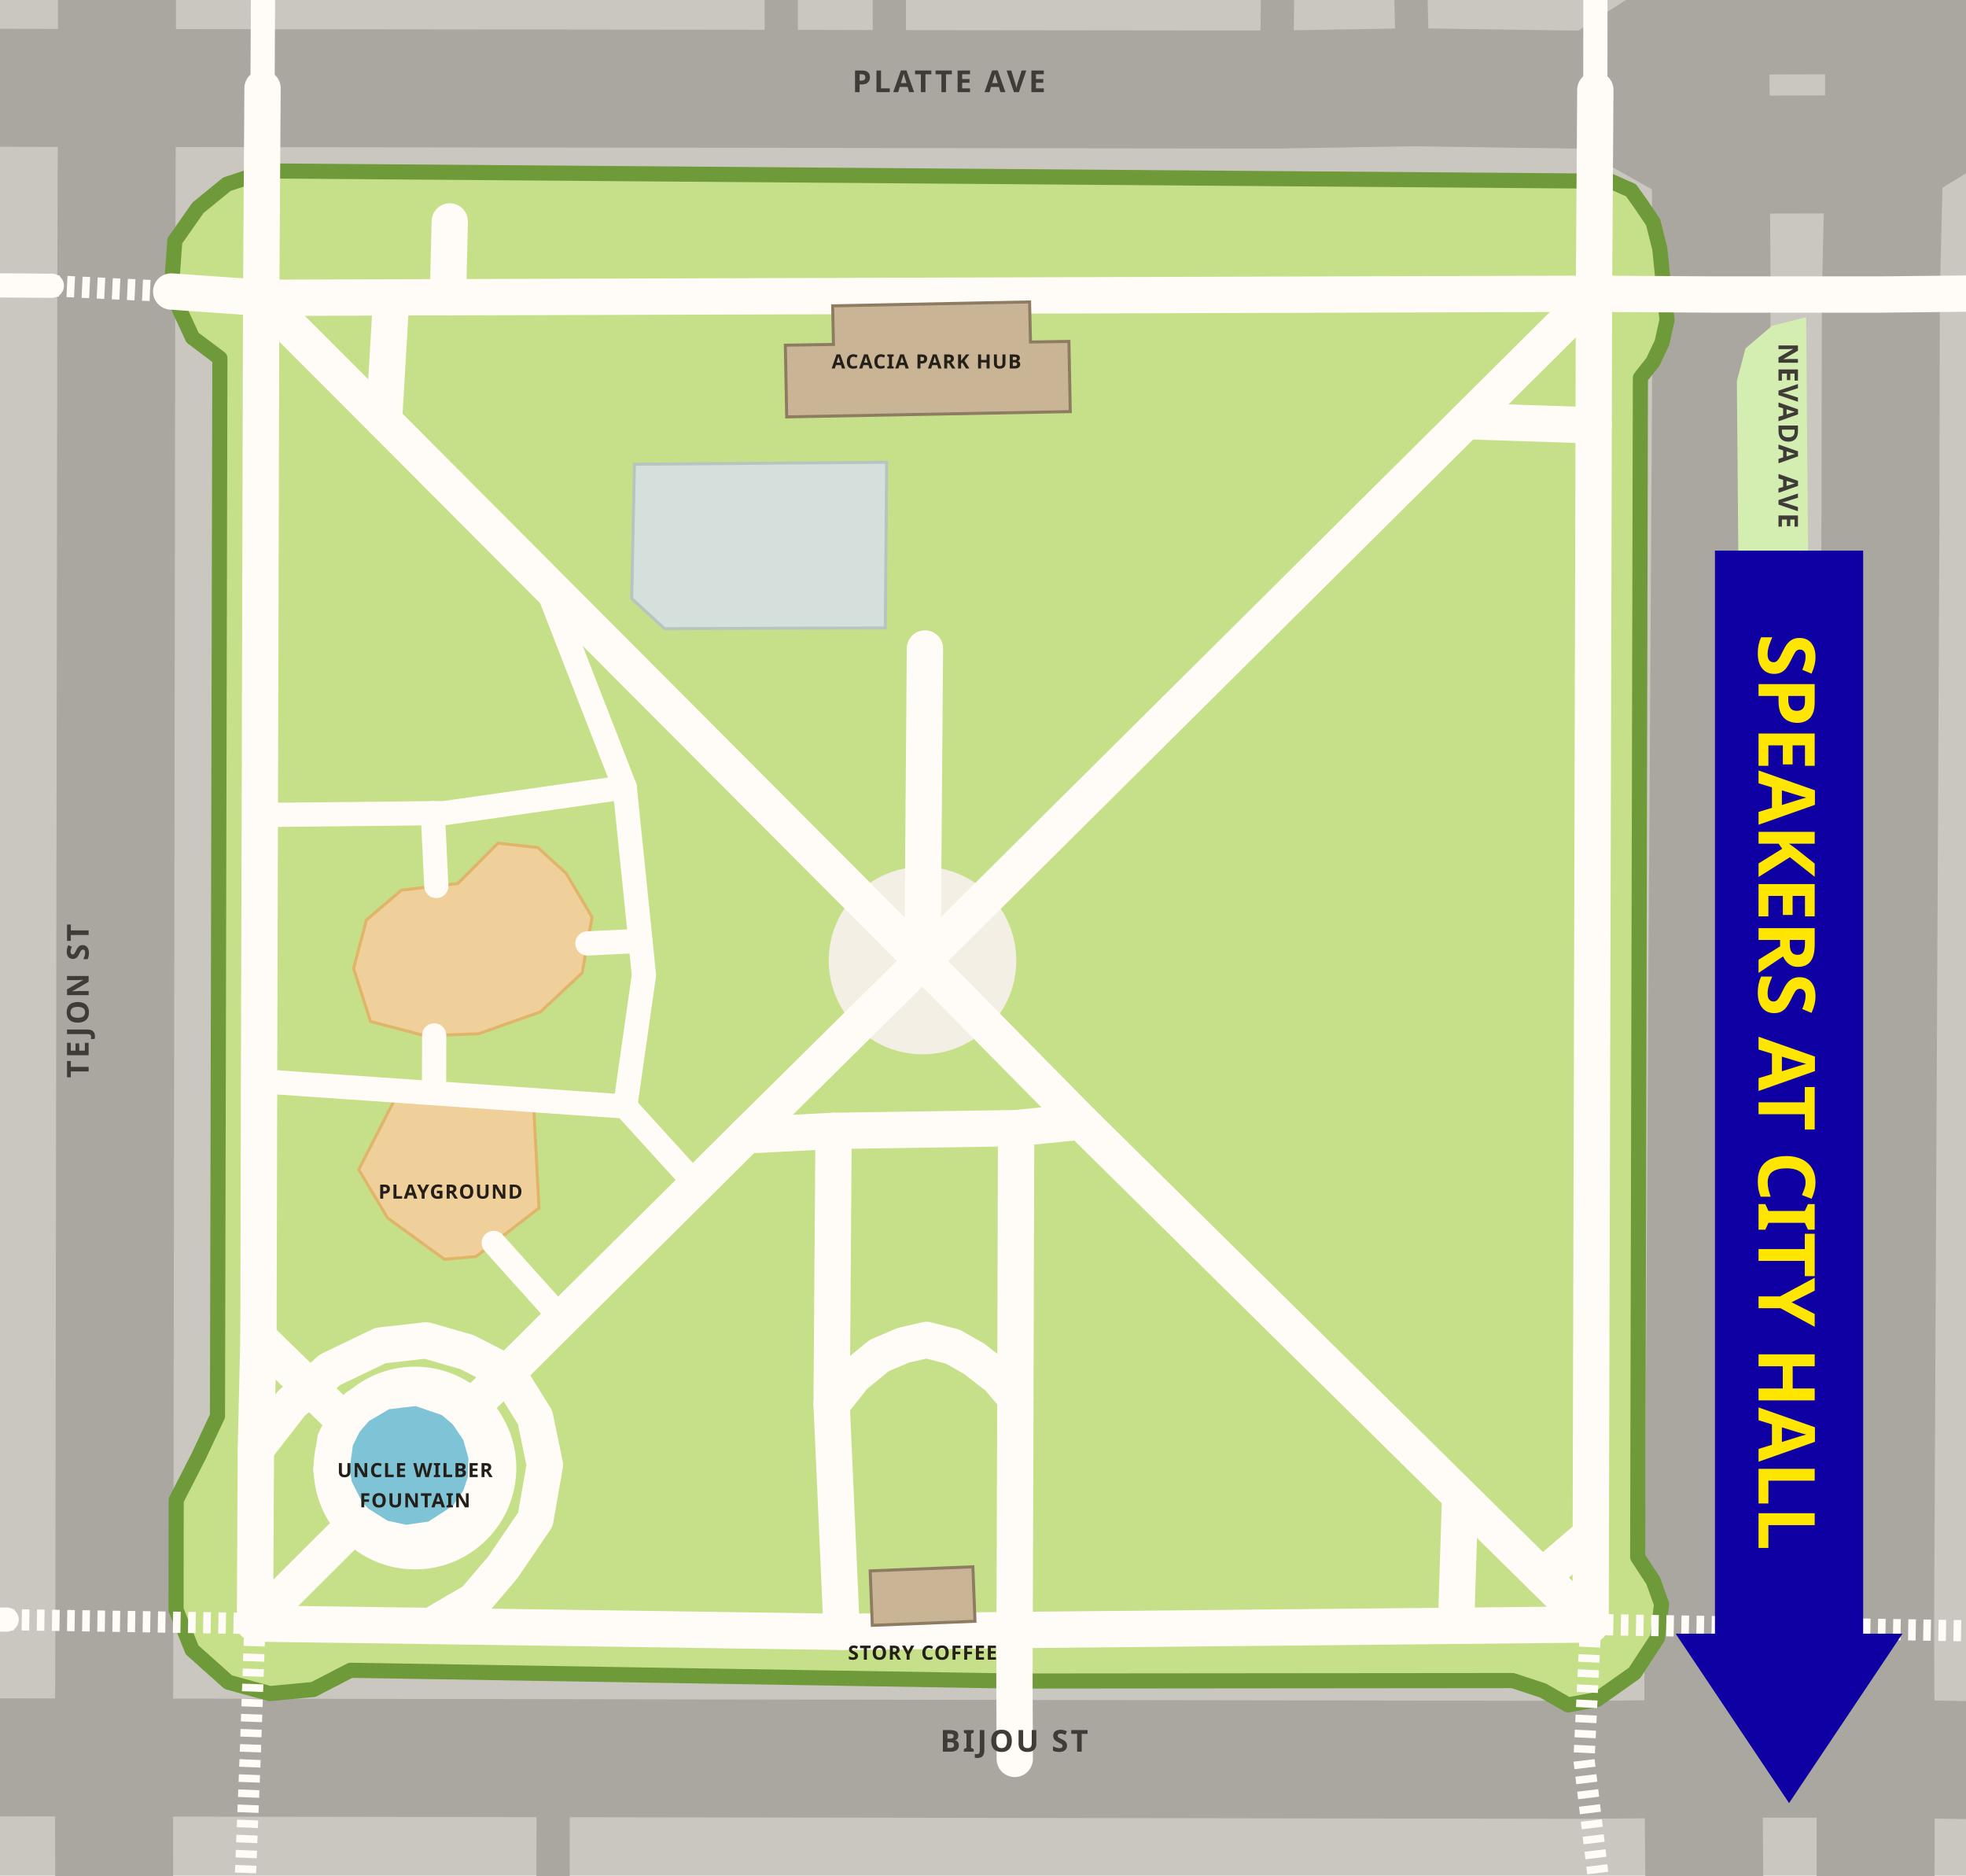
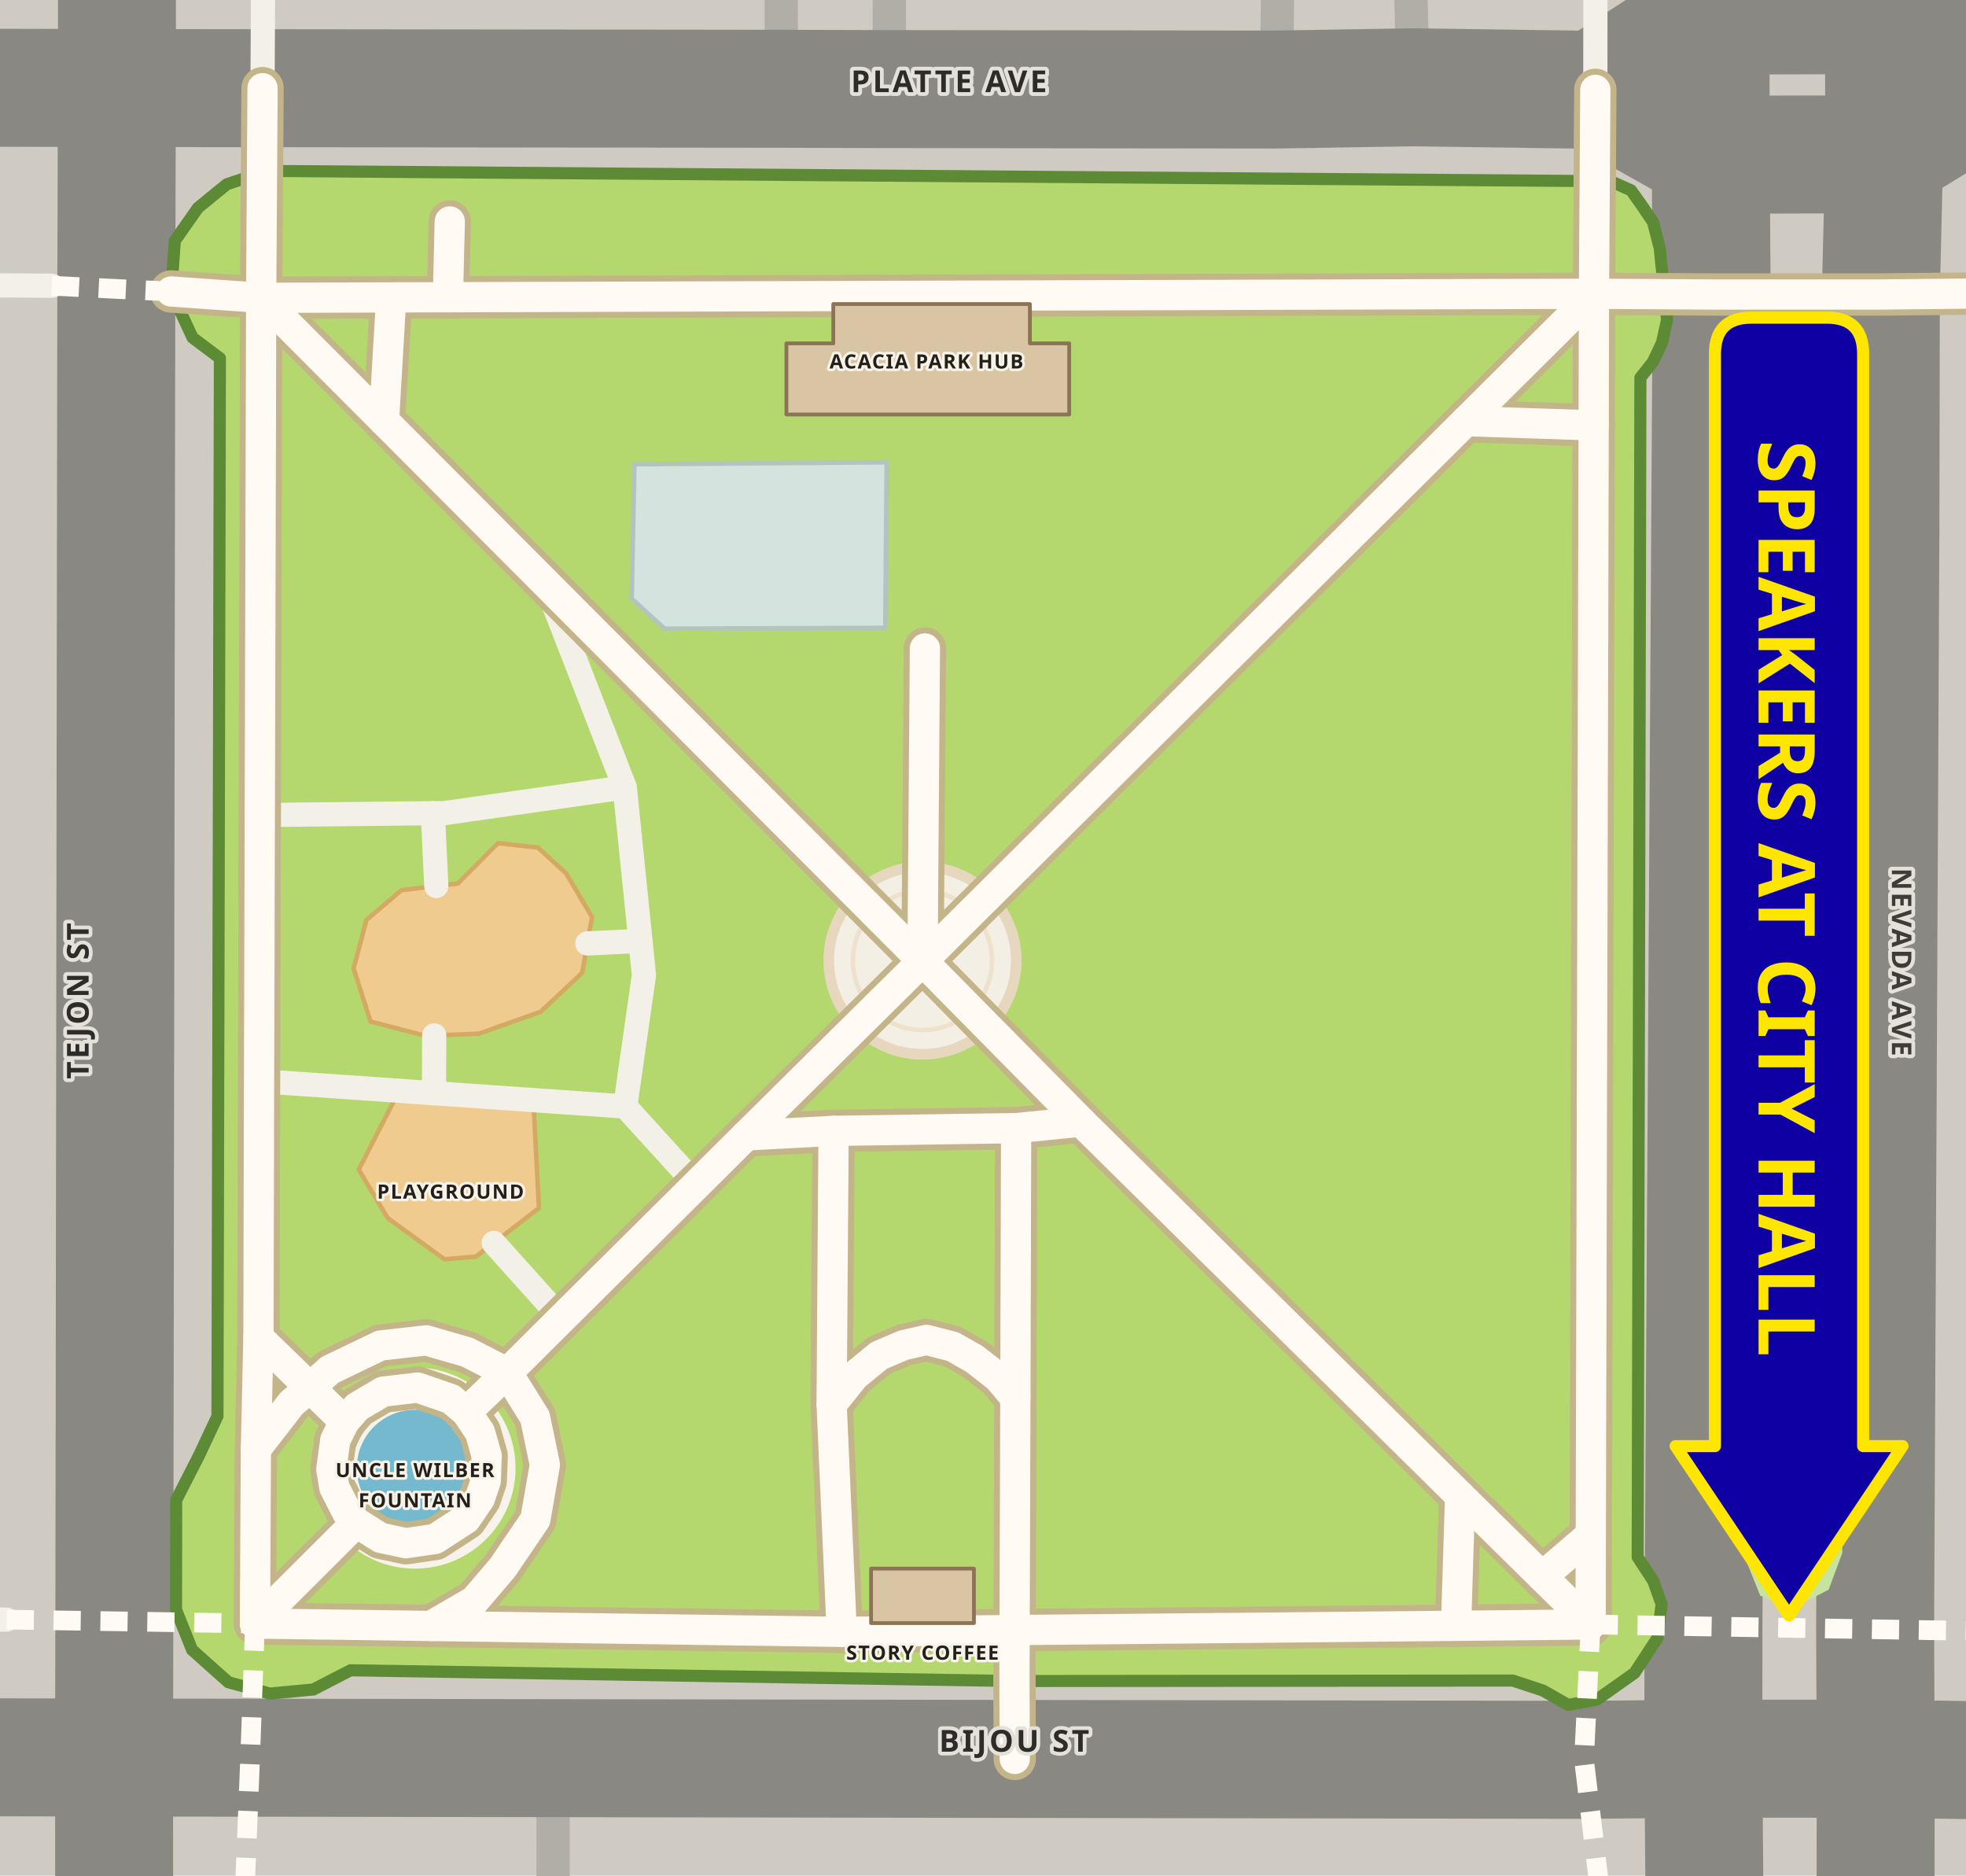
<svg xmlns="http://www.w3.org/2000/svg" viewBox="-120 -120 1300 1240" width="1300" height="1240">
-   <g id="Background" fill="#c9c7bf">
+   <g id="Background" fill="#cfcbc2">
    <rect x="-120" y="-120" width="1300" height="1240" />
  </g>
-   <g id="Buildings-around-park" fill="#c9c7bf">
+   <g id="Buildings-around-park" fill="#cfcbc2">
    <path d="M1237.3,1167.4L1235.4,1417.6L1571.0,1420.2L1570.7,1460.3L1602.3,1460.5L1602.6,1423.4L1628.1,1423.6L1628.9,1314.5L1669.9,1314.9L1668.9,1435.0L1698.3,1435.2L1697.9,1487.1L2069.6,1490.0L2072.0,1155.4L1669.0,1152.4L1668.1,1277.9L1627.4,1277.7L1628.3,1151.9L1440.0,1150.5L1439.8,1168.9L1237.3,1167.4Z" />
    <path d="M-543.0,1259.0L-543.2,1294.1L-450.6,1294.6L-450.4,1259.5L-543.0,1259.0Z" />
    <path d="M1232.7,222.0L1232.2,276.4L1365.4,278.0L1365.6,361.7L1430.6,362.4L1430.9,322.7L1461.6,323.8L1461.1,227.7L1419.8,226.2L1417.0,100.7L1363.6,100.2L1363.2,222.8L1232.7,222.0Z" />
    <path d="M-545.2,1321.4L-545.7,1361.0L-465.8,1362.0L-465.3,1322.4L-545.2,1321.4Z" />
    <path d="M1228.5,939.0L1627.6,932.1L1626.5,755.2L1614.8,755.1L1615.6,720.6L1615.6,696.9L1604.9,697.1L1605.0,675.4L1621.1,675.2L1624.6,402.2L1626.8,211.9L1524.4,212.0L1523.3,404.5L1375.3,407.1L1337.1,407.6L1235.3,407.3L1236.8,473.9L1227.0,473.5L1228.3,684.1L1228.5,939.0Z" />
    <path d="M-706.9,297.5L-706.6,406.7L-587.6,406.3L-587.5,429.1L-586.5,744.9L-586.8,777.2L-642.8,777.3L-689.5,777.5L-732.2,777.6L-778.1,777.8L-819.3,777.8L-983.6,777.8L-983.6,751.4L-983.6,699.5L-983.5,588.8L-983.2,492.4L-982.8,396.1L-983.0,297.7L-866.5,297.9L-706.9,297.5Z" />
    <path d="M-519.7,247.4L-146.4,246.3L-146.4,289.4L-366.6,290.1L-519.6,290.5L-519.7,247.4Z" />
    <path d="M-515.7,826.4L-516.3,933.9L-547.4,933.7L-546.8,826.2L-515.7,826.4Z" />
    <path d="M-220.0,80.9L-146.4,81.0L-146.4,145.1L-220.2,145.1L-220.0,80.9Z" />
    <path d="M-460.6,720.8L-461.1,691.7L-535.7,693.6L-536.5,673.3L-146.2,672.6L-146.2,721.1L-460.6,720.8Z" />
    <path d="M-146.3,433.5L-458.9,431.7L-458.9,391.0L-146.3,391.7L-146.3,433.5Z" />
    <path d="M-356.5,543.5L-146.3,544.1L-146.3,577.1L-462.9,577.6L-482.9,577.1L-482.7,543.5L-356.5,543.5Z" />
    <path d="M-423.4,934.1L-423.5,826.5L-298.2,828.0L-298.5,869.2L-298.9,933.6L-423.4,934.1Z" />
    <path d="M-458.9,391.0L-458.9,355.0L-146.3,355.8L-146.3,391.7L-458.9,391.0Z" />
    <path d="M-459.8,776.5L-146.8,775.4L-146.6,827.7L-298.2,828.0L-423.5,826.5L-459.1,826.6L-459.8,776.5Z" />
    <path d="M-488.7,934.0L-516.3,933.9L-515.7,826.4L-488.1,826.5L-488.7,934.0Z" />
    <path d="M-146.3,433.5L-146.6,507.4L-544.3,505.1L-543.8,431.2L-458.9,431.7L-146.3,433.5Z" />
    <path d="M-706.8,275.4L-707.2,221.4L-708.4,81.2L-589.5,80.2L-587.9,274.4L-706.8,275.4Z" />
    <path d="M-207.7,869.2L-146.1,869.1L-146.0,933.9L-207.6,934.0L-207.7,869.2Z" />
    <path d="M-459.8,776.5L-460.6,720.8L-146.2,721.1L-146.8,775.4L-459.8,776.5Z" />
    <path d="M-274.3,934.0L-274.3,869.2L-207.7,869.2L-207.6,934.0L-274.3,934.0Z" />
    <path d="M-462.4,608.3L-462.9,577.6L-146.3,577.1L-146.2,607.8L-462.4,608.3Z" />
    <path d="M-298.9,933.6L-298.5,869.2L-274.3,869.2L-274.3,934.0L-298.9,933.6Z" />
    <path d="M-536.5,673.3L-536.6,650.4L-461.7,650.2L-462.4,608.3L-146.2,607.8L-146.2,672.6L-536.5,673.3Z" />
    <path d="M-146.4,185.3L-220.1,185.3L-220.2,145.1L-146.4,145.1L-146.4,185.3Z" />
    <path d="M-458.9,355.0L-516.7,356.1L-516.8,306.3L-366.4,304.5L-366.6,290.1L-146.4,289.4L-146.3,355.8L-458.9,355.0Z" />
    <path d="M-519.7,247.4L-520.5,186.1L-347.5,185.5L-295.9,185.3L-220.1,185.3L-146.4,185.3L-146.4,246.3L-519.7,247.4Z" />
    <path d="M-356.4,507.2L-146.6,507.4L-146.3,544.1L-356.5,543.5L-356.4,507.2Z" />
    <path d="M-488.1,826.5L-459.1,826.6L-459.4,934.1L-488.7,934.0L-488.1,826.5Z" />
    <path d="M-207.7,869.2L-274.3,869.2L-298.5,869.2L-298.2,828.0L-146.6,827.7L-146.1,869.1L-207.7,869.2Z" />
    <path d="M-295.9,185.3L-347.5,185.5L-347.0,80.2L-295.6,80.7L-295.9,185.3Z" />
    <path d="M-295.6,80.7L-220.0,80.9L-220.2,145.1L-220.1,185.3L-295.9,185.3L-295.6,80.7Z" />
    <path d="M-459.4,934.1L-459.1,826.6L-423.5,826.5L-423.4,934.1L-459.4,934.1Z" />
    <path d="M-149.0,1514.0L-148.9,1626.8L-443.2,1628.2L-443.7,1514.8L-149.0,1514.0Z" />
    <path d="M-277.8,1152.9L-277.6,1207.1L-277.4,1260.4L-331.2,1260.5L-331.4,1241.3L-331.5,1152.9L-277.8,1152.9Z" />
    <path d="M-331.2,1260.5L-277.4,1260.4L-148.3,1260.1L-147.6,1308.9L-294.7,1309.1L-294.5,1293.7L-398.2,1293.8L-398.2,1260.8L-331.2,1260.5Z" />
    <path d="M-331.4,1241.3L-358.8,1241.3L-358.9,1153.0L-331.5,1152.9L-331.4,1241.3Z" />
    <path d="M-147.6,1308.9L-147.5,1362.9L-294.5,1363.2L-294.7,1309.1L-147.6,1308.9Z" />
    <path d="M-544.5,1152.8L-459.6,1153.1L-460.0,1241.2L-503.8,1241.0L-503.7,1221.8L-544.8,1221.7L-544.5,1152.8Z" />
    <path d="M-383.7,1421.2L-147.4,1420.7L-147.7,1465.6L-534.8,1466.1L-534.8,1433.2L-459.2,1433.1L-459.2,1420.7L-383.7,1421.2Z" />
    <path d="M-149.0,1514.0L-443.7,1514.8L-533.7,1514.9L-534.8,1466.1L-147.7,1465.6L-149.0,1514.0Z" />
    <path d="M-277.6,1207.1L-277.4,1260.4L-148.3,1260.1L-148.4,1206.8L-277.6,1207.1Z" />
    <path d="M-147.4,1420.7L-383.7,1421.2L-383.9,1363.4L-294.5,1363.2L-147.5,1362.9L-147.4,1420.7Z" />
    <path d="M-148.4,1206.8L-277.6,1207.1L-277.8,1152.9L-148.7,1152.3L-148.4,1206.8Z" />
    <path d="M-358.9,1153.0L-358.8,1241.3L-460.0,1241.2L-459.6,1153.1L-358.9,1153.0Z" />
    <path d="M232.5,1242.0L65.4,1242.1L65.4,1294.9L219.0,1295.0L232.4,1294.6L232.5,1242.0Z" />
    <path d="M315.6,1149.4L314.9,1312.1L371.4,1314.1L372.6,1151.2L315.6,1149.4Z" />
    <path d="M869.7,1292.1L869.6,1327.3L920.9,1327.1L921.0,1303.1L921.0,1292.7L869.7,1292.1Z" />
    <path d="M231.9,1203.6L65.5,1203.9L65.4,1242.1L232.5,1242.0L231.9,1203.6Z" />
    <path d="M372.6,1151.2L371.4,1314.1L461.6,1314.2L462.8,1334.8L490.9,1334.2L490.3,1150.7L372.6,1151.2Z" />
    <path d="M708.3,1149.3L663.8,1149.0L662.5,1534.8L707.1,1534.9L708.3,1149.3Z" />
    <path d="M65.4,1450.1L65.3,1537.1L304.8,1538.7L305.3,1451.6L65.4,1450.1Z" />
    <path d="M490.3,1150.7L490.9,1334.2L497.7,1534.6L557.6,1534.8L558.9,1148.4L490.3,1150.7Z" />
    <path d="M218.5,1365.7L218.9,1335.7L65.4,1335.5L65.4,1364.5L218.5,1365.7Z" />
    <path d="M231.7,1150.9L65.5,1151.3L65.5,1203.9L231.9,1203.6L231.7,1150.9Z" />
    <path d="M612.0,1148.7L558.9,1148.4L557.6,1534.8L610.7,1534.8L612.0,1148.7Z" />
    <path d="M285.4,1312.1L314.9,1312.1L315.6,1149.4L254.9,1149.2L254.3,1274.8L263.8,1274.8L263.7,1296.5L285.4,1296.5L285.4,1312.1Z" />
    <path d="M869.6,1362.3L869.7,1467.6L920.9,1467.4L920.9,1362.2L869.6,1362.3Z" />
    <path d="M869.6,1327.3L869.6,1362.3L920.9,1362.2L920.9,1327.1L869.6,1327.3Z" />
    <path d="M65.4,1409.0L305.5,1410.3L305.8,1365.9L218.5,1365.7L65.4,1364.5L65.4,1409.0Z" />
    <path d="M870.1,1260.0L869.7,1292.1L921.0,1292.7L921.1,1259.9L870.1,1260.0Z" />
    <path d="M743.9,1149.2L742.8,1535.0L783.8,1535.1L783.4,1149.3L743.9,1149.2Z" />
    <path d="M783.4,1149.3L783.8,1535.1L828.6,1535.0L830.0,1149.7L783.4,1149.3Z" />
    <path d="M610.7,1534.8L662.5,1534.8L663.8,1149.0L612.0,1148.7L610.7,1534.8Z" />
    <path d="M869.7,1467.6L869.4,1535.1L920.8,1535.2L920.9,1467.4L869.7,1467.6Z" />
    <path d="M65.4,1335.5L218.9,1335.7L219.0,1295.0L65.4,1294.9L65.4,1335.5Z" />
    <path d="M830.0,1149.7L828.6,1535.0L869.4,1535.1L869.7,1467.6L869.6,1362.3L869.6,1327.3L869.7,1292.1L870.1,1260.0L869.8,1149.8L830.0,1149.7Z" />
    <path d="M65.4,1450.1L305.3,1451.6L305.5,1410.3L65.4,1409.0L65.4,1450.1Z" />
    <path d="M870.1,1260.0L921.1,1259.9L921.0,1149.8L869.8,1149.8L870.1,1260.0Z" />
    <path d="M921.0,1149.8L869.8,1149.8L830.0,1149.7L783.4,1149.3L743.9,1149.2L742.8,1535.0L783.8,1535.1L828.6,1535.0L869.4,1535.1L920.8,1535.2L920.9,1467.4L920.9,1362.2L920.9,1327.1L921.0,1303.1L921.0,1292.7L921.1,1259.9L921.0,1149.8Z" />
    <path d="M-146.4,185.3L-146.4,246.3L-146.4,289.4L-366.6,290.1L-519.6,290.5L-519.7,247.4L-520.5,186.1L-347.5,185.5L-295.9,185.3L-220.1,185.3L-146.4,185.3Z" />
    <path d="M-148.7,1152.3L-148.4,1206.8L-148.3,1260.1L-277.4,1260.4L-331.2,1260.5L-331.4,1241.3L-358.8,1241.3L-460.0,1241.2L-503.8,1241.0L-503.7,1221.8L-544.8,1221.7L-544.5,1152.8L-459.6,1153.1L-358.9,1153.0L-331.5,1152.9L-277.8,1152.9L-148.7,1152.3Z" />
    <path d="M-547.4,933.7L-546.8,826.2L-515.7,826.4L-488.1,826.5L-459.1,826.6L-423.5,826.5L-423.4,934.1L-459.4,934.1L-488.7,934.0L-516.3,933.9L-547.4,933.7Z" />
  </g>
-   <g id="Driveways" fill="none" stroke="#a9a79f" stroke-width="22" stroke-linecap="round">
+   <g id="Driveways" fill="none" stroke="#b0aea6" stroke-width="22" stroke-linecap="round">
    <path d="M1639.4,1417.4L1639.6,1500.8L1639.8,1569.4L1640.0,1633.0L1639.6,1714.0L1641.0,2025.0L1641.4,2119.2L1641.1,2212.7" />
    <path d="M1641.8,-62.5L1646.5,74.5L1649.2,720.1L1647.4,955.7L1647.7,1044.3" />
    <path d="M396.4,-620.5L396.4,-193.9L396.7,-61.3" />
    <path d="M724.1,-60.8L725.5,-193.6L725.3,-233.8" />
    <path d="M468.0,-229.5L468.0,-194.1L468.1,-61.1" />
    <path d="M814.4,-62.3L812.0,-162.1L829.4,-192.9L862.3,-235.2" />
    <path d="M-399.8,137.1L-574.3,137.4" />
    <path d="M-45.4,1554.2L44.5,1554.5L335.8,1555.5L485.8,1556.1L599.6,1556.4L935.5,1558.2L1001.3,1557.2" />
    <path d="M476.7,1453.4L332.3,1453.9" />
    <path d="M331.8,1346.8L245.8,1346.4L244.4,1151.6L245.7,1137.4L245.8,1042.3" />
    <path d="M335.8,1555.5L332.3,1453.9L331.8,1346.8" />
    <path d="M446.4,1348.1L331.8,1346.8" />
    <path d="M1571.9,1044.4L1555.0,1085.9L1529.0,1100.3L1354.2,1099.8L1327.6,1086.2L1301.5,1044.0" />
    <path d="M1639.6,1500.8L2081.2,1501.9L2175.7,1502.1" />
    <path d="M-574.0,-62.6L-573.9,65.4L-574.3,137.4L-574.1,429.1L-574.5,744.9L-575.2,950.2L-575.4,1041.0" />
    <path d="M-574.0,-62.6L-573.8,-196.2L-573.5,-484.0L-573.3,-581.9L-573.1,-749.0L-571.6,-1090.6L-572.5,-1177.3" />
    <path d="M-660.6,429.4L-587.5,429.1" />
    <path d="M-587.5,429.1L-574.1,429.1" />
  </g>
-   <g id="Streets" fill="none" stroke="#a9a79f" stroke-width="78" stroke-linecap="round" stroke-linejoin="round">
+   <g id="Streets" fill="none" stroke="#8a8882" stroke-width="78" stroke-linecap="round" stroke-linejoin="round">
    <path d="M-42.7,-61.8L-42.6,-195.0L-41.8,-620.0L-41.1,-1084.1L-40.9,-1176.1L-40.6,-1273.5L-40.3,-1581.2L-40.2,-1626.6L-40.1,-1713.0L-40.0,-1756.0L-39.4,-1884.7L-39.7,-1919.9L-37.8,-1959.6L-39.0,-2156.1L-39.2,-2248.4L-38.7,-2341.9L-37.1,-3229.9L-37.4,-3298.0" />
    <path d="M934.9,-60.6L814.4,-62.3" />
    <path d="M934.9,-60.6L1011.2,-17.7" />
    <path d="M1197.8,-62.1L1125.8,-110.0" />
    <path d="M1120.3,1042.6L1119.9,957.1L1123.4,231.8" />
    <path d="M1197.8,-62.1L1641.8,-62.5L1827.6,-62.6L1877.6,-62.6" />
    <path d="M1120.3,1042.6L1006.3,1042.7" />
    <path d="M1125.9,-18.0L1197.8,-62.1" />
    <path d="M1125.9,-18.0L1125.8,-110.0" />
    <path d="M1125.8,-110.0L1011.0,-109.7" />
    <path d="M1125.8,-110.0L1122.9,-192.8L1130.7,-953.0" />
    <path d="M1011.0,-109.7L1011.2,-17.7" />
    <path d="M1011.0,-109.7L934.9,-60.6" />
    <path d="M1011.2,-17.7L1125.9,-18.0" />
    <path d="M1011.2,-17.7L1011.8,74.7L1006.4,955.2L1006.3,1042.7" />
    <path d="M1006.3,1042.7L927.4,1043.4L551.0,1042.8L245.8,1042.3L45.4,1042.0L-44.6,1041.9L-136.6,1041.7L-575.4,1041.0" />
    <path d="M2176.6,1045.4L2082.3,1045.3L1882.1,1043.3L1647.7,1044.3L1571.9,1044.4L1301.5,1044.0L1201.9,1043.9L1120.3,1042.6" />
    <path d="M-131.9,-62.0L-404.7,-62.4" />
    <path d="M-574.0,-62.6L-721.0,-62.7" />
    <path d="M1123.4,231.8L1123.7,74.7L1125.9,-18.0" />
    <path d="M1005.5,-292.2L1007.5,-193.0L1011.0,-109.7" />
    <path d="M814.4,-62.3L724.1,-60.8L554.4,-61.0L468.1,-61.1L396.7,-61.3L53.6,-61.7L-42.7,-61.8" />
    <path d="M1006.3,1042.7L1007.1,1139.5L1001.3,1557.2" />
    <path d="M1120.0,1876.9L1120.2,1139.2L1120.3,1042.6" />
    <path d="M-404.7,-62.4L-574.0,-62.6" />
    <path d="M-46.4,2115.7L-46.2,2022.5L-45.4,1554.2L-44.5,1136.8L-44.6,1041.9L-44.4,951.8L-43.1,71.0L-42.7,-61.8" />
    <path d="M-42.7,-61.8L-131.9,-62.0" />
  </g>
-   <g id="Park-grass" fill="#c6e08a" stroke="#6f9a3a" stroke-width="10" stroke-linejoin="round">
+   <g id="Park-grass" fill="#b5d86e" stroke="#5d8a34" stroke-width="8" stroke-linejoin="round">
    <path d="M56.6,-7.0L945.0,-0.2L958.5,5.8L965.0,14.9L973.1,26.9L977.5,44.3L982.3,91.6L979.0,106.5L973.0,119.2L964.7,129.7L962.9,909.4L973.2,925.1L978.7,940.5L976.0,962.8L960.8,986.0L935.9,1003.6L916.9,1007.1L900.3,997.6L880.3,991.0L550.8,991.3L111.8,984.2L87.2,996.9L58.4,999.6L31.0,992.1L7.0,970.7L-3.6,944.2L-3.5,871.7L11.4,842.6L23.8,816.2L25.4,116.8L7.3,103.2L-6.8,72.7L-4.4,39.2L10.9,17.4L30.0,1.8L56.6,-7.0Z" />
  </g>
-   <g id="Nevada-median" fill="#d4edb0">
+   <g id="Nevada-median" fill="#c6e4a0">
    <path d="M1034.9,912.4L1043.9,934.8L1065.3,943.3L1089.2,930.9L1098.2,906.6L1096.5,323.4L1075.6,249.3L1074.3,89.7L1051.7,95.4L1034.2,110.3L1028.5,131.8L1034.9,912.4Z" />
  </g>
-   <g id="Center-plaza" fill="#f4efe4">
+   <g id="Center-plaza" fill="#f4efe4" stroke="#e6d7be" stroke-width="7">
    <circle cx="490.0" cy="515.0" r="62" />
-   </g>
-   <g id="Playground" fill="#f0d09a" stroke="#e0b56a" stroke-width="2">
+     <circle cx="490.0" cy="515.0" r="46" fill="none" stroke="#efe2cc" stroke-width="3" />
+   </g>
+   <g id="Playground" fill="#efcb90" stroke="#d4aa62" stroke-width="3" stroke-linejoin="round">
    <path d="M142.1,604.7L233.0,613.3L236.4,678.6L206.5,701.7L194.7,710.7L173.9,712.5L136.3,685.2L117.2,653.2L142.1,604.7Z" />
    <path d="M161.0,564.7L125.0,555.3L113.8,520.2L122.3,488.2L145.4,468.5L168.5,465.7L182.7,464.1L209.3,437.4L235.6,440.3L254.3,457.3L271.5,486.3L268.4,503.7L265.0,523.1L237.4,548.9L196.5,563.4L167.1,564.5L161.0,564.7Z" />
  </g>
-   <g id="Courts" fill="#d5e0dc" stroke="#b7c4c0" stroke-width="2">
+   <g id="Courts" fill="#d5e3df" stroke="#b3c4c0" stroke-width="3" stroke-linejoin="round">
    <path d="M299.5,186.9L466.3,185.6L465.4,295.1L319.4,295.6L297.7,275.7L299.5,186.9Z" />
  </g>
-   <g id="Fountain" fill="#7ec4d6" stroke="#fffcf7" stroke-width="10">
+   <g id="Fountain" fill="#74b9ce" stroke="#f7f3ea" stroke-width="9">
    <circle cx="154.4" cy="850.5" r="62" />
-   </g>
-   <g id="Sidewalks" fill="none" stroke="#fffcf7" stroke-width="16" stroke-linecap="round" stroke-linejoin="round">
+     <circle cx="154.4" cy="850.5" r="40" fill="none" stroke="#f7f3ea" stroke-width="3" />
+   </g>
+   <g id="Sidewalks" fill="none" stroke="#f3f0e8" stroke-width="16" stroke-linecap="round" stroke-linejoin="round">
    <path d="M1198.5,21.5L1199.0,73.9L1199.2,958.4L1201.9,1043.9L1202.0,1138.8L1202.7,1633.6L1203.1,1806.1L1203.4,2024.2" />
    <path d="M933.4,-1080.7L933.9,-780.6L935.5,-622.1L935.1,-536.3L938.3,-290.9L935.0,-193.1L934.9,-60.6" />
    <path d="M-1012.0,1135.6L-575.6,1136.3L-135.3,1136.9" />
    <path d="M-135.3,1136.9L-131.6,2022.7L-131.4,2061.2" />
    <path d="M-85.7,68.9L-131.1,68.6L-573.9,65.4L-785.6,63.9L-928.0,62.8L-1012.9,62.2L-1031.0,62.1" />
    <path d="M47.7,2021.8L44.5,1554.5L41.6,1136.7L245.7,1137.4L939.1,1139.8L935.5,1558.2L934.1,1738.7L931.8,2021.6" />
    <path d="M2084.7,68.5L1646.5,74.5L1199.0,73.9" />
    <path d="M2082.1,1143.5L1202.0,1138.8" />
    <path d="M1199.2,958.4L1647.4,955.7L1884.1,955.3L2082.7,953.3" />
    <path d="M-115.6,950.7L-137.2,950.7L-575.2,950.2L-826.8,949.8L-1008.1,949.7" />
    <path d="M-138.0,978.5L-137.2,950.7L-131.1,68.6" />
    <path d="M51.3,594.7L167.0,602.7L293.4,611.5L305.8,524.7L303.5,502.0L293.1,400.5L173.4,417.6L166.2,417.6L51.8,418.8" />
    <path d="M240.4,265.0L293.1,400.5" />
    <path d="M268.4,503.7L303.5,502.0" />
    <path d="M168.5,465.7L166.2,417.6" />
    <path d="M167.1,564.5L167.0,602.7" />
    <path d="M251.4,751.7L206.5,701.7" />
    <path d="M293.4,611.5L340.5,663.3" />
    <path d="M54.0,-141.0L53.6,-61.7" />
    <path d="M1198.0,-192.7L1197.9,-163.0" />
  </g>
-   <g id="Park-paths" fill="none" stroke="#fffcf7" stroke-width="24" stroke-linecap="round" stroke-linejoin="round">
-     <path d="M-6.8,72.7L52.7,76.9L133.9,158.2L240.4,265.0L490.0,515.3L849.3,158.4L934.0,74.2L1011.8,74.7L1123.7,74.7L1199.0,73.9" />
-     <path d="M490.0,515.3L594.8,621.5L845.5,868.9L899.7,922.3L931.8,953.9" />
-     <path d="M490.0,515.3L373.4,630.6L340.5,663.3L251.4,751.7L215.4,787.5L188.4,813.5" />
-     <path d="M373.4,630.6L431.2,627.6L551.9,625.8L594.8,621.5" />
-     <path d="M551.9,625.8L551.4,804.1L550.9,957.6L550.8,991.3L551.0,1042.8" />
-     <path d="M431.2,627.6L429.9,808.4L436.6,958.8" />
-     <path d="M429.9,808.4L444.9,789.6L461.4,776.1L477.4,769.3L492.6,765.8L509.9,770.2L524.2,778.3L540.1,790.7L551.4,804.1" />
-     <path d="M52.7,76.9L138.7,76.6L176.2,76.5L934.0,74.2" />
-     <path d="M934.9,-60.6L934.0,74.2L933.8,161.2L931.9,894.7L931.8,953.9" />
-     <path d="M931.8,953.9L842.8,954.8L550.9,957.6L436.6,958.8L165.0,954.9L48.6,953.3" />
-     <path d="M48.6,953.3L49.2,838.0L50.9,764.2L51.3,594.7L51.8,418.8L52.7,76.9L53.6,-61.7" />
-     <path d="M490.0,515.3L491.6,308.7" />
-     <path d="M845.5,868.9L842.8,954.8" />
-     <path d="M177.4,26.4L176.2,76.5" />
-     <path d="M133.3,800.0L116.2,810.1L107.8,819.7L101.7,832.0L99.1,851.3L101.1,863.4L109.5,879.8L115.6,886.5L131.6,896.6L148.3,900.2L167.6,897.4L188.0,884.2L197.3,870.6L201.2,859.0L201.8,842.4L197.4,826.9L188.4,813.5L178.2,804.9L156.2,797.3L133.3,800.0Z" />
-     <path d="M933.8,161.2L849.3,158.4" />
-     <path d="M133.9,158.2L138.7,76.6" />
-     <path d="M50.9,764.2L85.0,797.4L107.8,819.7" />
-     <path d="M115.6,886.5L48.6,953.3" />
-     <path d="M165.0,954.9L193.7,938.2L212.4,916.3L234.0,884.5L240.3,848.4L233.8,817.0L215.4,787.5L188.9,773.9L161.8,766.1L131.6,769.5L98.1,785.6L85.0,797.4L72.8,807.6L49.2,838.0" />
-     <path d="M899.7,922.3L931.9,894.7" />
-   </g>
-   <g id="Crosswalks" fill="none" stroke="#fffcf7" stroke-width="14" stroke-dasharray="5 5">
+   <g id="Park-paths">
+     <defs>
+       <g id="path-lines" fill="none" stroke-linecap="round" stroke-linejoin="round">
+         <path d="M-6.8,72.7L52.7,76.9L133.9,158.2L240.4,265.0L490.0,515.3L849.3,158.4L934.0,74.2L1011.8,74.7L1123.7,74.7L1199.0,73.9" />
+         <path d="M490.0,515.3L594.8,621.5L845.5,868.9L899.7,922.3L931.8,953.9" />
+         <path d="M490.0,515.3L373.4,630.6L340.5,663.3L251.4,751.7L215.4,787.5L188.4,813.5" />
+         <path d="M373.4,630.6L431.2,627.6L551.9,625.8L594.8,621.5" />
+         <path d="M551.9,625.8L551.4,804.1L550.9,957.6L550.8,991.3L551.0,1042.8" />
+         <path d="M431.2,627.6L429.9,808.4L436.6,958.8" />
+         <path d="M429.9,808.4L444.9,789.6L461.4,776.1L477.4,769.3L492.6,765.8L509.9,770.2L524.2,778.3L540.1,790.7L551.4,804.1" />
+         <path d="M52.7,76.9L138.7,76.6L176.2,76.5L934.0,74.2" />
+         <path d="M934.9,-60.6L934.0,74.2L933.8,161.2L931.9,894.7L931.8,953.9" />
+         <path d="M931.8,953.9L842.8,954.8L550.9,957.6L436.6,958.8L165.0,954.9L48.6,953.3" />
+         <path d="M48.6,953.3L49.2,838.0L50.9,764.2L51.3,594.7L51.8,418.8L52.7,76.9L53.6,-61.7" />
+         <path d="M490.0,515.3L491.6,308.7" />
+         <path d="M845.5,868.9L842.8,954.8" />
+         <path d="M177.4,26.4L176.2,76.5" />
+         <path d="M133.3,800.0L116.2,810.1L107.8,819.7L101.7,832.0L99.1,851.3L101.1,863.4L109.5,879.8L115.6,886.5L131.6,896.6L148.3,900.2L167.6,897.4L188.0,884.2L197.3,870.6L201.2,859.0L201.8,842.4L197.4,826.9L188.4,813.5L178.2,804.9L156.2,797.3L133.3,800.0Z" />
+         <path d="M933.8,161.2L849.3,158.4" />
+         <path d="M133.9,158.2L138.7,76.6" />
+         <path d="M50.9,764.2L85.0,797.4L107.8,819.7" />
+         <path d="M115.6,886.5L48.6,953.3" />
+         <path d="M165.0,954.9L193.7,938.2L212.4,916.3L234.0,884.5L240.3,848.4L233.8,817.0L215.4,787.5L188.9,773.9L161.8,766.1L131.6,769.5L98.1,785.6L85.0,797.4L72.8,807.6L49.2,838.0" />
+         <path d="M899.7,922.3L931.9,894.7" />
+       </g>
+     </defs>
+     <use href="#path-lines" stroke="#c4b48a" stroke-width="28" />
+     <use href="#path-lines" stroke="#fffaf3" stroke-width="20" />
+   </g>
+   <g id="Crosswalks" fill="none" stroke="#fffaf3" stroke-width="13" stroke-dasharray="18 13" stroke-linecap="butt">
    <path d="M931.8,953.9L1006.4,955.2L1119.9,957.1L1199.2,958.4" />
    <path d="M1197.9,-163.0L1197.8,-62.1" />
    <path d="M-138.0,978.5L-136.6,1041.7L-135.3,1136.9" />
    <path d="M-85.7,68.9L-43.1,71.0L-6.8,72.7" />
    <path d="M-133.4,-195.3L-131.9,-62.0L-131.1,68.6" />
    <path d="M-135.3,1136.9L-44.5,1136.8L41.6,1136.7" />
    <path d="M939.1,1139.8L1007.1,1139.5L1120.2,1139.2L1202.0,1138.8" />
    <path d="M931.8,953.9L927.4,1043.4L939.1,1139.8" />
    <path d="M48.6,953.3L45.4,1042.0L41.6,1136.7" />
    <path d="M-115.6,950.7L-44.4,951.8L48.6,953.3" />
    <path d="M1615.6,720.6L1649.2,720.1L1690.3,719.9" />
    <path d="M1197.8,-62.1L1198.5,21.5" />
  </g>
-   <g id="Park-buildings" fill="#c9b496" stroke="#8d7b62" stroke-width="2">
-     <path d="M399.3,108.2L400.2,155.6L587.7,152.1L586.8,105.7L561.4,106.1L560.8,79.6L430.6,82.2L431.1,107.7L399.3,108.2Z" />
-     <path d="M455.4,918.5L523.3,915.8L524.7,951.8L456.8,954.5Z" />
-   </g>
-   <g id="Place-labels" font-family="Arial Black, Segoe UI, system-ui, sans-serif" text-anchor="middle" font-size="13" font-weight="900" letter-spacing="0.6" fill="#241f18">
+   <g id="Park-buildings" fill="#d9c4a4" stroke="#8d7356" stroke-width="2.5" stroke-linejoin="round">
+     <path d="M400,107L400,154L587,154L587,107L561,107L561,81L431,81L431,107Z" />
+     <path d="M456,917L524,917L524,953L456,953Z" />
+   </g>
+   <g id="Place-labels" font-family="system-ui, Segoe UI, sans-serif" text-anchor="middle" font-size="13" font-weight="800" letter-spacing="0.8" fill="#241f18" stroke="#f7f3ea" stroke-width="3.5" paint-order="stroke fill" stroke-linejoin="round">
    <text x="492.6" y="123.6">ACACIA PARK HUB</text>
    <text x="154.4" y="856.5">UNCLE WILBER</text>
    <text x="154.4" y="876.5">FOUNTAIN</text>
    <text x="177.9" y="672.4">PLAYGROUND</text>
    <text x="490.0" y="977.2">STORY COFFEE</text>
  </g>
-   <g id="Street-labels" font-family="Arial Black, Segoe UI, system-ui, sans-serif" text-anchor="middle" font-size="20" font-weight="900" letter-spacing="1.6" fill="#3f3c38">
+   <g id="Street-labels" font-family="system-ui, Segoe UI, sans-serif" text-anchor="middle" font-size="20" font-weight="800" letter-spacing="1.8" fill="#2e2c29" stroke="#e4e1da" stroke-width="5" paint-order="stroke fill" stroke-linejoin="round">
    <text x="507.5" y="-59.1">PLATTE AVE</text>
    <text x="550.6" y="1038.0">BIJOU ST</text>
    <text transform="translate(-61.4 541.7) rotate(-90)">TEJON ST</text>
-     <text fill="#3f3c38" font-size="18" letter-spacing="1.2" dominant-baseline="central" transform="translate(1063 168) rotate(90)">NEVADA AVE</text>
+     <text fill="#3f3c38" font-size="18" letter-spacing="1.4" dominant-baseline="central" transform="translate(1138 516) rotate(90)">NEVADA AVE</text>
  </g>
  <g id="City-hall-arrow">
-     <polygon fill="#0e00a3" points="1014,244 1112,244 1112,960 1138,960 1063,1072 988,960 1014,960" />
-     <text fill="#ffe600" font-family="Arial Black, Segoe UI, system-ui, sans-serif" font-size="52" font-weight="900" text-anchor="middle" dominant-baseline="central" textLength="660" lengthAdjust="spacingAndGlyphs" transform="translate(1063 602) rotate(90)">SPEAKERS AT CITY HALL</text>
+     <path fill="#0e00a3" stroke="#ffe600" stroke-width="8" stroke-linejoin="round" stroke-linecap="round" d="M1014,114 Q1014,90 1038,90 L1088,90 Q1112,90 1112,114 L1112,836 L1138,836 L1063,948 L988,836 L1014,836 Z" />
+     <text fill="#ffe600" stroke="#0e00a3" stroke-width="5" paint-order="stroke fill" stroke-linejoin="round" font-family="system-ui, Segoe UI, sans-serif" font-size="52" font-weight="800" text-anchor="middle" dominant-baseline="central" textLength="660" lengthAdjust="spacingAndGlyphs" transform="translate(1063 474) rotate(90)">SPEAKERS AT CITY HALL</text>
  </g>
</svg>
